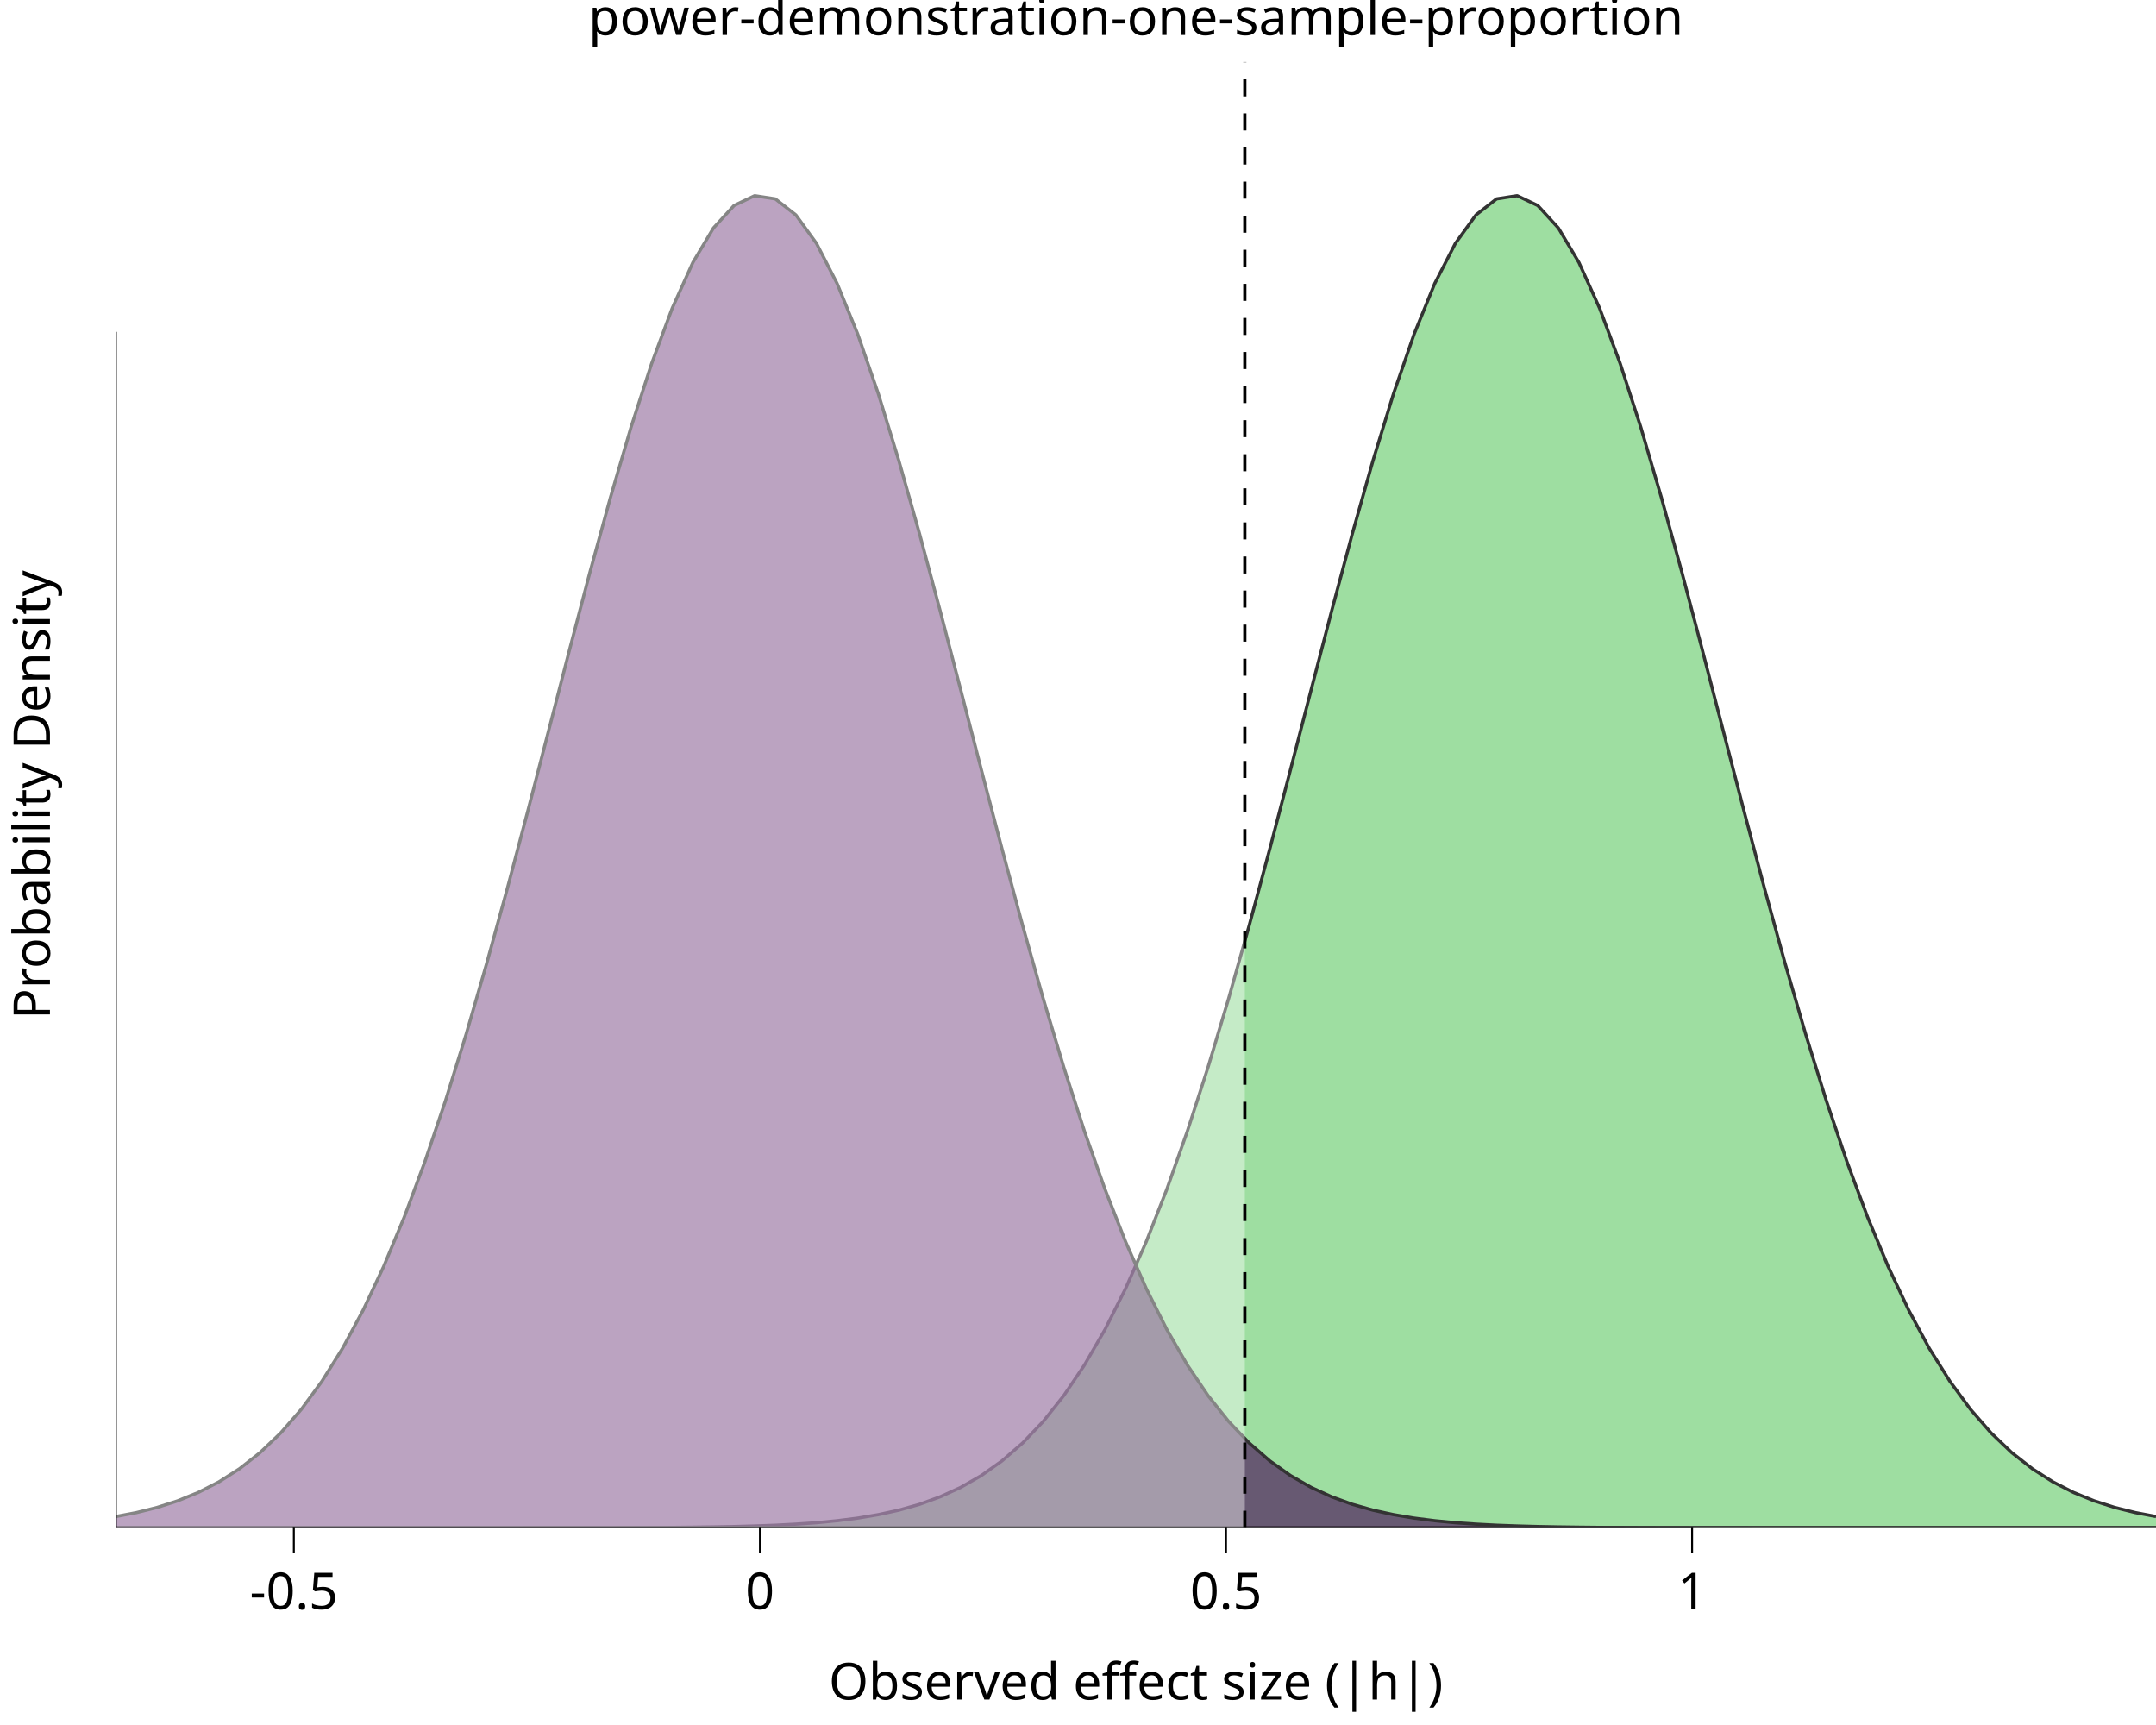
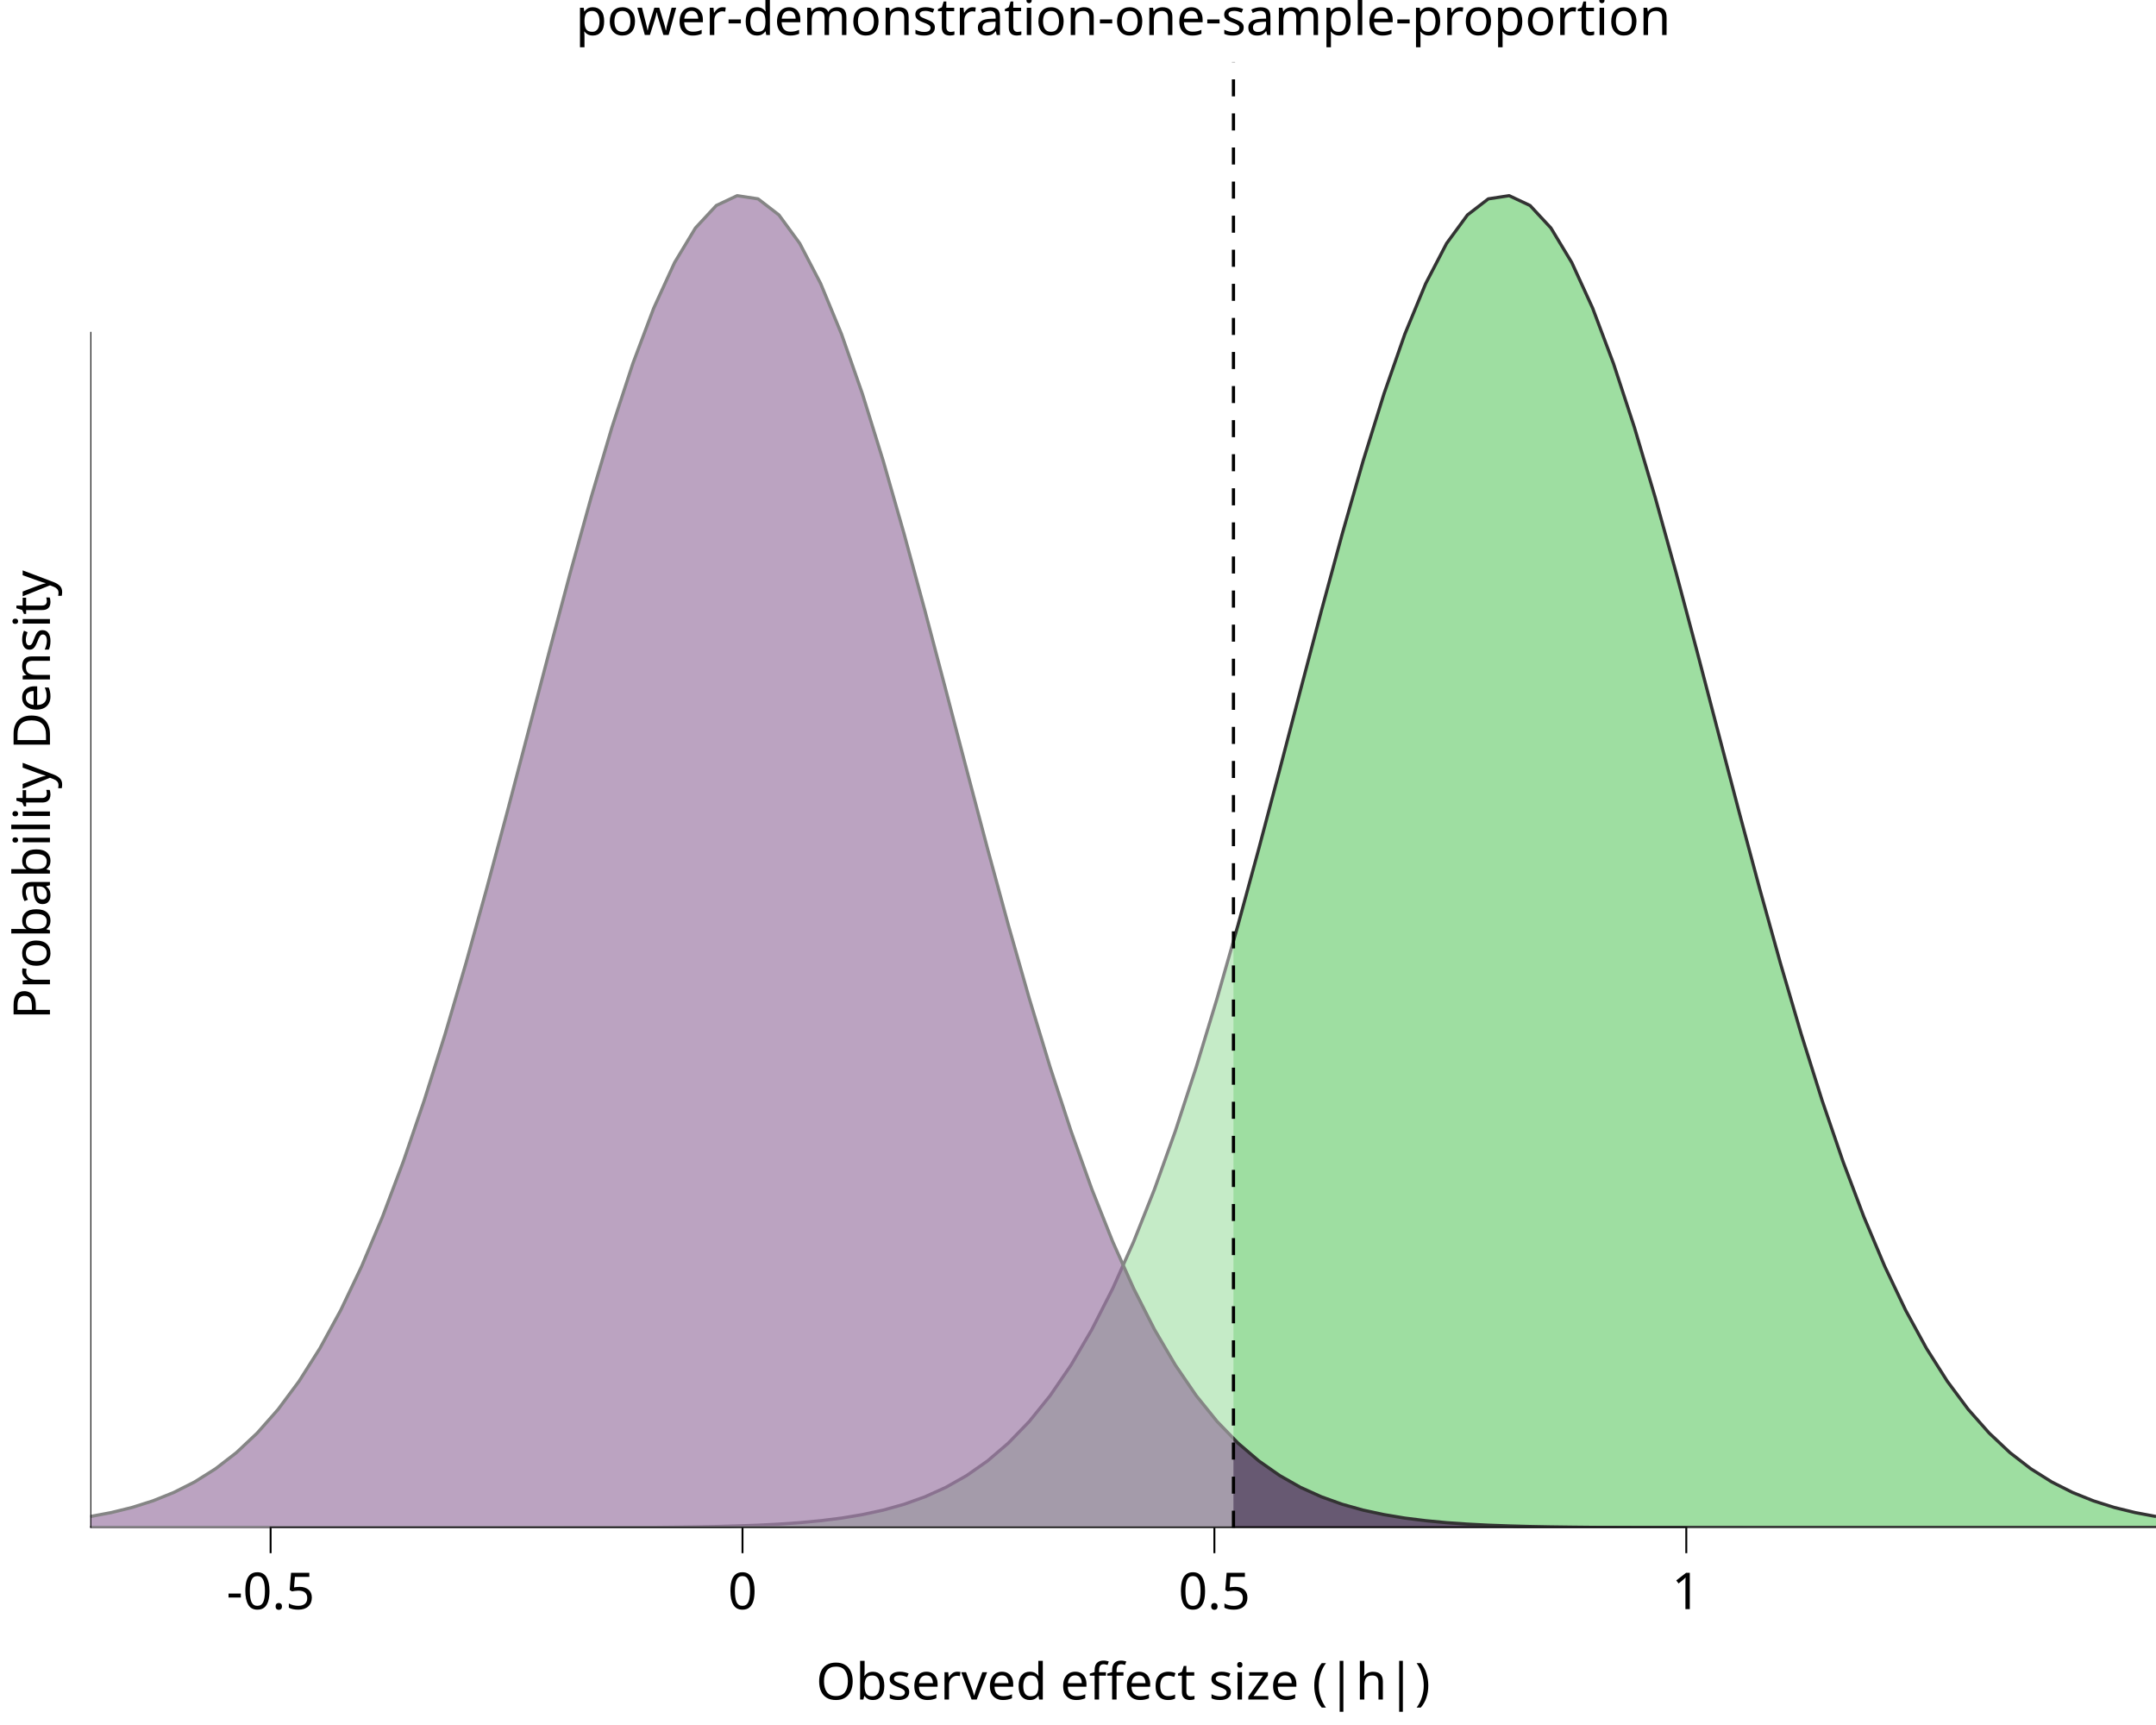
<svg xmlns="http://www.w3.org/2000/svg" class="svglite" data-engine-version="2.0" width="720.00pt" height="576.00pt" viewBox="0 0 720.00 576.00">
  <defs>
    <style type="text/css">
    .svglite line, .svglite polyline, .svglite polygon, .svglite path, .svglite rect, .svglite circle {
      fill: none;
      stroke: #000000;
      stroke-linecap: round;
      stroke-linejoin: round;
      stroke-miterlimit: 10.00;
    }
  </style>
  </defs>
  <rect width="100%" height="100%" style="stroke: none; fill: #FFFFFF;" />
  <defs>
    <clipPath id="cpMC4wMHw3MjAuMDB8MC4wMHw1NzYuMDA=">
      <rect x="0.00" y="0.00" width="720.00" height="576.00" />
    </clipPath>
  </defs>
  <g clip-path="url(#cpMC4wMHw3MjAuMDB8MC4wMHw1NzYuMDA=)">
    <rect x="0.00" y="0.00" width="720.00" height="576.00" style="stroke-width: 10.67; stroke: none;" />
  </g>
  <defs>
-     <clipPath id="cpMzguNjh8NzIwLjAwfDIwLjcxfDUxMC4xNA==">
-       <rect x="38.68" y="20.71" width="681.32" height="489.43" />
+     <clipPath id="cpMzAuMTd8NzIwLjAwfDIwLjcxfDUxMC4xNA==">
+       <rect x="30.17" y="20.71" width="689.83" height="489.43" />
    </clipPath>
  </defs>
-   <g clip-path="url(#cpMzguNjh8NzIwLjAwfDIwLjcxfDUxMC4xNA==)">
-     <rect x="38.68" y="20.71" width="681.32" height="489.43" style="stroke-width: 10.67; stroke: none;" />
-     <polygon points="38.68,510.14 45.56,510.14 52.44,510.14 59.32,510.14 66.20,510.14 73.09,510.14 79.97,510.14 86.85,510.14 93.73,510.14 100.61,510.14 107.50,510.14 114.38,510.14 121.26,510.14 128.14,510.14 135.03,510.14 141.91,510.14 148.79,510.14 155.67,510.14 162.55,510.14 169.44,510.14 176.32,510.13 183.20,510.13 190.08,510.12 196.96,510.11 203.85,510.10 210.73,510.08 217.61,510.05 224.49,510.01 231.37,509.94 238.26,509.85 245.14,509.72 252.02,509.53 258.90,509.28 265.78,508.92 272.67,508.44 279.55,507.78 286.43,506.91 293.31,505.75 300.19,504.25 307.08,502.30 313.96,499.80 320.84,496.65 327.72,492.70 334.60,487.82 341.49,481.85 348.37,474.64 355.25,466.01 362.13,455.83 369.02,443.94 375.90,430.24 382.78,414.64 389.66,397.11 396.54,377.66 403.43,356.37 410.31,333.40 417.19,308.97 424.07,283.39 430.95,257.05 437.84,230.40 444.72,203.94 451.60,178.24 458.48,153.89 465.36,131.47 472.25,111.55 479.13,94.67 486.01,81.28 492.89,71.77 499.77,66.40 506.66,65.34 513.54,68.62 520.42,76.13 527.30,87.67 534.18,102.90 541.07,121.40 547.95,142.66 554.83,166.15 561.71,191.26 568.59,217.42 575.48,244.05 582.36,270.60 589.24,296.61 596.12,321.64 603.01,345.35 609.89,367.49 616.77,387.85 623.65,406.33 630.53,422.87 637.42,437.49 644.30,450.25 651.18,461.24 658.06,470.61 664.94,478.49 671.83,485.05 678.71,490.44 685.59,494.83 692.47,498.35 699.35,501.15 706.24,503.36 713.12,505.07 720.00,506.38 720.00,510.14 713.12,510.14 706.24,510.14 699.35,510.14 692.47,510.14 685.59,510.14 678.71,510.14 671.83,510.14 664.94,510.14 658.06,510.14 651.18,510.14 644.30,510.14 637.42,510.14 630.53,510.14 623.65,510.14 616.77,510.14 609.89,510.14 603.01,510.14 596.12,510.14 589.24,510.14 582.36,510.14 575.48,510.14 568.59,510.14 561.71,510.14 554.83,510.14 547.95,510.14 541.07,510.14 534.18,510.14 527.30,510.14 520.42,510.14 513.54,510.14 506.66,510.14 499.77,510.14 492.89,510.14 486.01,510.14 479.13,510.14 472.25,510.14 465.36,510.14 458.48,510.14 451.60,510.14 444.72,510.14 437.84,510.14 430.95,510.14 424.07,510.14 417.19,510.14 410.31,510.14 403.43,510.14 396.54,510.14 389.66,510.14 382.78,510.14 375.90,510.14 369.02,510.14 362.13,510.14 355.25,510.14 348.37,510.14 341.49,510.14 334.60,510.14 327.72,510.14 320.84,510.14 313.96,510.14 307.08,510.14 300.19,510.14 293.31,510.14 286.43,510.14 279.55,510.14 272.67,510.14 265.78,510.14 258.90,510.14 252.02,510.14 245.14,510.14 238.26,510.14 231.37,510.14 224.49,510.14 217.61,510.14 210.73,510.14 203.85,510.14 196.96,510.14 190.08,510.14 183.20,510.14 176.32,510.14 169.44,510.14 162.55,510.14 155.67,510.14 148.79,510.14 141.91,510.14 135.03,510.14 128.14,510.14 121.26,510.14 114.38,510.14 107.50,510.14 100.61,510.14 93.73,510.14 86.85,510.14 79.97,510.14 73.09,510.14 66.20,510.14 59.32,510.14 52.44,510.14 45.56,510.14 38.68,510.14 " style="stroke-width: 0.00; stroke: none; stroke-linecap: butt; fill: #5DC863; fill-opacity: 0.60;" />
-     <polyline points="38.68,510.14 45.56,510.14 52.44,510.14 59.32,510.14 66.20,510.14 73.09,510.14 79.97,510.14 86.85,510.14 93.73,510.14 100.61,510.14 107.50,510.14 114.38,510.14 121.26,510.14 128.14,510.14 135.03,510.14 141.91,510.14 148.79,510.14 155.67,510.14 162.55,510.14 169.44,510.14 176.32,510.13 183.20,510.13 190.08,510.12 196.96,510.11 203.85,510.10 210.73,510.08 217.61,510.05 224.49,510.01 231.37,509.94 238.26,509.85 245.14,509.72 252.02,509.53 258.90,509.28 265.78,508.92 272.67,508.44 279.55,507.78 286.43,506.91 293.31,505.75 300.19,504.25 307.08,502.30 313.96,499.80 320.84,496.65 327.72,492.70 334.60,487.82 341.49,481.85 348.37,474.64 355.25,466.01 362.13,455.83 369.02,443.94 375.90,430.24 382.78,414.64 389.66,397.11 396.54,377.66 403.43,356.37 410.31,333.40 417.19,308.97 424.07,283.39 430.95,257.05 437.84,230.40 444.72,203.94 451.60,178.24 458.48,153.89 465.36,131.47 472.25,111.55 479.13,94.67 486.01,81.28 492.89,71.77 499.77,66.40 506.66,65.34 513.54,68.62 520.42,76.13 527.30,87.67 534.18,102.90 541.07,121.40 547.95,142.66 554.83,166.15 561.71,191.26 568.59,217.42 575.48,244.05 582.36,270.60 589.24,296.61 596.12,321.64 603.01,345.35 609.89,367.49 616.77,387.85 623.65,406.33 630.53,422.87 637.42,437.49 644.30,450.25 651.18,461.24 658.06,470.61 664.94,478.49 671.83,485.05 678.71,490.44 685.59,494.83 692.47,498.35 699.35,501.15 706.24,503.36 713.12,505.07 720.00,506.38 " style="stroke-width: 1.07; stroke: #333333; stroke-linecap: butt;" />
-     <polyline points="720.00,510.14 713.12,510.14 706.24,510.14 699.35,510.14 692.47,510.14 685.59,510.14 678.71,510.14 671.83,510.14 664.94,510.14 658.06,510.14 651.18,510.14 644.30,510.14 637.42,510.14 630.53,510.14 623.65,510.14 616.77,510.14 609.89,510.14 603.01,510.14 596.12,510.14 589.24,510.14 582.36,510.14 575.48,510.14 568.59,510.14 561.71,510.14 554.83,510.14 547.95,510.14 541.07,510.14 534.18,510.14 527.30,510.14 520.42,510.14 513.54,510.14 506.66,510.14 499.77,510.14 492.89,510.14 486.01,510.14 479.13,510.14 472.25,510.14 465.36,510.14 458.48,510.14 451.60,510.14 444.72,510.14 437.84,510.14 430.95,510.14 424.07,510.14 417.19,510.14 410.31,510.14 403.43,510.14 396.54,510.14 389.66,510.14 382.78,510.14 375.90,510.14 369.02,510.14 362.13,510.14 355.25,510.14 348.37,510.14 341.49,510.14 334.60,510.14 327.72,510.14 320.84,510.14 313.96,510.14 307.08,510.14 300.19,510.14 293.31,510.14 286.43,510.14 279.55,510.14 272.67,510.14 265.78,510.14 258.90,510.14 252.02,510.14 245.14,510.14 238.26,510.14 231.37,510.14 224.49,510.14 217.61,510.14 210.73,510.14 203.85,510.14 196.96,510.14 190.08,510.14 183.20,510.14 176.32,510.14 169.44,510.14 162.55,510.14 155.67,510.14 148.79,510.14 141.91,510.14 135.03,510.14 128.14,510.14 121.26,510.14 114.38,510.14 107.50,510.14 100.61,510.14 93.73,510.14 86.85,510.14 79.97,510.14 73.09,510.14 66.20,510.14 59.32,510.14 52.44,510.14 45.56,510.14 38.68,510.14 " style="stroke-width: 1.07; stroke: #333333; stroke-linecap: butt;" />
-     <polygon points="38.68,506.38 45.56,505.07 52.44,503.36 59.32,501.15 66.20,498.35 73.09,494.83 79.97,490.44 86.85,485.05 93.73,478.49 100.61,470.61 107.50,461.24 114.38,450.25 121.26,437.49 128.14,422.87 135.03,406.33 141.91,387.85 148.79,367.49 155.67,345.35 162.55,321.64 169.44,296.61 176.32,270.60 183.20,244.05 190.08,217.42 196.96,191.26 203.85,166.15 210.73,142.66 217.61,121.40 224.49,102.90 231.37,87.67 238.26,76.13 245.14,68.62 252.02,65.34 258.90,66.40 265.78,71.77 272.67,81.28 279.55,94.67 286.43,111.55 293.31,131.47 300.19,153.89 307.08,178.24 313.96,203.94 320.84,230.40 327.72,257.05 334.60,283.39 341.49,308.97 348.37,333.40 355.25,356.37 362.13,377.66 369.02,397.11 375.90,414.64 382.78,430.24 389.66,443.94 396.54,455.83 403.43,466.01 410.31,474.64 417.19,481.85 424.07,487.82 430.95,492.70 437.84,496.65 444.72,499.80 451.60,502.30 458.48,504.25 465.36,505.75 472.25,506.91 479.13,507.78 486.01,508.44 492.89,508.92 499.77,509.28 506.66,509.53 513.54,509.72 520.42,509.85 527.30,509.94 534.18,510.01 541.07,510.05 547.95,510.08 554.83,510.10 561.71,510.11 568.59,510.12 575.48,510.13 582.36,510.13 589.24,510.14 596.12,510.14 603.01,510.14 609.89,510.14 616.77,510.14 623.65,510.14 630.53,510.14 637.42,510.14 644.30,510.14 651.18,510.14 658.06,510.14 664.94,510.14 671.83,510.14 678.71,510.14 685.59,510.14 692.47,510.14 699.35,510.14 706.24,510.14 713.12,510.14 720.00,510.14 720.00,510.14 713.12,510.14 706.24,510.14 699.35,510.14 692.47,510.14 685.59,510.14 678.71,510.14 671.83,510.14 664.94,510.14 658.06,510.14 651.18,510.14 644.30,510.14 637.42,510.14 630.53,510.14 623.65,510.14 616.77,510.14 609.89,510.14 603.01,510.14 596.12,510.14 589.24,510.14 582.36,510.14 575.48,510.14 568.59,510.14 561.71,510.14 554.83,510.14 547.95,510.14 541.07,510.14 534.18,510.14 527.30,510.14 520.42,510.14 513.54,510.14 506.66,510.14 499.77,510.14 492.89,510.14 486.01,510.14 479.13,510.14 472.25,510.14 465.36,510.14 458.48,510.14 451.60,510.14 444.72,510.14 437.84,510.14 430.95,510.14 424.07,510.14 417.19,510.14 410.31,510.14 403.43,510.14 396.54,510.14 389.66,510.14 382.78,510.14 375.90,510.14 369.02,510.14 362.13,510.14 355.25,510.14 348.37,510.14 341.49,510.14 334.60,510.14 327.72,510.14 320.84,510.14 313.96,510.14 307.08,510.14 300.19,510.14 293.31,510.14 286.43,510.14 279.55,510.14 272.67,510.14 265.78,510.14 258.90,510.14 252.02,510.14 245.14,510.14 238.26,510.14 231.37,510.14 224.49,510.14 217.61,510.14 210.73,510.14 203.85,510.14 196.96,510.14 190.08,510.14 183.20,510.14 176.32,510.14 169.44,510.14 162.55,510.14 155.67,510.14 148.79,510.14 141.91,510.14 135.03,510.14 128.14,510.14 121.26,510.14 114.38,510.14 107.50,510.14 100.61,510.14 93.73,510.14 86.85,510.14 79.97,510.14 73.09,510.14 66.20,510.14 59.32,510.14 52.44,510.14 45.56,510.14 38.68,510.14 " style="stroke-width: 0.00; stroke: none; stroke-linecap: butt; fill: #440154; fill-opacity: 0.60;" />
-     <polyline points="38.68,506.38 45.56,505.07 52.44,503.36 59.32,501.15 66.20,498.35 73.09,494.83 79.97,490.44 86.85,485.05 93.73,478.49 100.61,470.61 107.50,461.24 114.38,450.25 121.26,437.49 128.14,422.87 135.03,406.33 141.91,387.85 148.79,367.49 155.67,345.35 162.55,321.64 169.44,296.61 176.32,270.60 183.20,244.05 190.08,217.42 196.96,191.26 203.85,166.15 210.73,142.66 217.61,121.40 224.49,102.90 231.37,87.67 238.26,76.13 245.14,68.62 252.02,65.34 258.90,66.40 265.78,71.77 272.67,81.28 279.55,94.67 286.43,111.55 293.31,131.47 300.19,153.89 307.08,178.24 313.96,203.94 320.84,230.40 327.72,257.05 334.60,283.39 341.49,308.97 348.37,333.40 355.25,356.37 362.13,377.66 369.02,397.11 375.90,414.64 382.78,430.24 389.66,443.94 396.54,455.83 403.43,466.01 410.31,474.64 417.19,481.85 424.07,487.82 430.95,492.70 437.84,496.65 444.72,499.80 451.60,502.30 458.48,504.25 465.36,505.75 472.25,506.91 479.13,507.78 486.01,508.44 492.89,508.92 499.77,509.28 506.66,509.53 513.54,509.72 520.42,509.85 527.30,509.94 534.18,510.01 541.07,510.05 547.95,510.08 554.83,510.10 561.71,510.11 568.59,510.12 575.48,510.13 582.36,510.13 589.24,510.14 596.12,510.14 603.01,510.14 609.89,510.14 616.77,510.14 623.65,510.14 630.53,510.14 637.42,510.14 644.30,510.14 651.18,510.14 658.06,510.14 664.94,510.14 671.83,510.14 678.71,510.14 685.59,510.14 692.47,510.14 699.35,510.14 706.24,510.14 713.12,510.14 720.00,510.14 " style="stroke-width: 1.07; stroke: #333333; stroke-linecap: butt;" />
-     <polyline points="720.00,510.14 713.12,510.14 706.24,510.14 699.35,510.14 692.47,510.14 685.59,510.14 678.71,510.14 671.83,510.14 664.94,510.14 658.06,510.14 651.18,510.14 644.30,510.14 637.42,510.14 630.53,510.14 623.65,510.14 616.77,510.14 609.89,510.14 603.01,510.14 596.12,510.14 589.24,510.14 582.36,510.14 575.48,510.14 568.59,510.14 561.71,510.14 554.83,510.14 547.95,510.14 541.07,510.14 534.18,510.14 527.30,510.14 520.42,510.14 513.54,510.14 506.66,510.14 499.77,510.14 492.89,510.14 486.01,510.14 479.13,510.14 472.25,510.14 465.36,510.14 458.48,510.14 451.60,510.14 444.72,510.14 437.84,510.14 430.95,510.14 424.07,510.14 417.19,510.14 410.31,510.14 403.43,510.14 396.54,510.14 389.66,510.14 382.78,510.14 375.90,510.14 369.02,510.14 362.13,510.14 355.25,510.14 348.37,510.14 341.49,510.14 334.60,510.14 327.72,510.14 320.84,510.14 313.96,510.14 307.08,510.14 300.19,510.14 293.31,510.14 286.43,510.14 279.55,510.14 272.67,510.14 265.78,510.14 258.90,510.14 252.02,510.14 245.14,510.14 238.26,510.14 231.37,510.14 224.49,510.14 217.61,510.14 210.73,510.14 203.85,510.14 196.96,510.14 190.08,510.14 183.20,510.14 176.32,510.14 169.44,510.14 162.55,510.14 155.67,510.14 148.79,510.14 141.91,510.14 135.03,510.14 128.14,510.14 121.26,510.14 114.38,510.14 107.50,510.14 100.61,510.14 93.73,510.14 86.85,510.14 79.97,510.14 73.09,510.14 66.20,510.14 59.32,510.14 52.44,510.14 45.56,510.14 38.68,510.14 " style="stroke-width: 1.07; stroke: #333333; stroke-linecap: butt;" />
-     <rect x="-272.62" y="20.71" width="688.33" height="489.43" style="stroke-width: 1.07; stroke: none; stroke-linecap: butt; stroke-linejoin: miter; fill: #FFFFFF; fill-opacity: 0.40;" />
-     <line x1="-272.62" y1="510.14" x2="-272.62" y2="20.71" style="stroke-width: 1.07; stroke-dasharray: 5.69,5.69; stroke-linecap: butt;" />
-     <line x1="415.71" y1="510.14" x2="415.71" y2="20.71" style="stroke-width: 1.07; stroke-dasharray: 5.69,5.69; stroke-linecap: butt;" />
-     <line x1="97.81" y1="510.14" x2="565.40" y2="510.14" style="stroke-width: 0.64; stroke-linecap: butt;" />
-     <line x1="38.68" y1="510.46" x2="38.68" y2="110.80" style="stroke-width: 0.64; stroke-linecap: butt;" />
-     <rect x="38.68" y="20.71" width="681.32" height="489.43" style="stroke-width: 0.00; stroke: none;" />
+   <g clip-path="url(#cpMzAuMTd8NzIwLjAwfDIwLjcxfDUxMC4xNA==)">
+     <rect x="30.17" y="20.71" width="689.83" height="489.43" style="stroke-width: 10.67; stroke: none;" />
+     <polygon points="30.17,510.14 37.14,510.14 44.11,510.14 51.08,510.14 58.04,510.14 65.01,510.14 71.98,510.14 78.95,510.14 85.92,510.14 92.88,510.14 99.85,510.14 106.82,510.14 113.79,510.14 120.76,510.14 127.72,510.14 134.69,510.14 141.66,510.14 148.63,510.14 155.60,510.14 162.56,510.14 169.53,510.13 176.50,510.13 183.47,510.12 190.44,510.11 197.40,510.10 204.37,510.08 211.34,510.05 218.31,510.01 225.28,509.94 232.24,509.85 239.21,509.72 246.18,509.53 253.15,509.28 260.12,508.92 267.08,508.44 274.05,507.78 281.02,506.91 287.99,505.75 294.95,504.25 301.92,502.30 308.89,499.80 315.86,496.65 322.83,492.70 329.79,487.82 336.76,481.85 343.73,474.64 350.70,466.01 357.67,455.83 364.63,443.94 371.60,430.24 378.57,414.64 385.54,397.11 392.51,377.66 399.47,356.37 406.44,333.40 413.41,308.97 420.38,283.39 427.35,257.05 434.31,230.40 441.28,203.94 448.25,178.24 455.22,153.89 462.19,131.47 469.15,111.55 476.12,94.67 483.09,81.28 490.06,71.77 497.03,66.40 503.99,65.34 510.96,68.62 517.93,76.13 524.90,87.67 531.87,102.90 538.83,121.40 545.80,142.66 552.77,166.15 559.74,191.26 566.71,217.42 573.67,244.05 580.64,270.60 587.61,296.61 594.58,321.64 601.54,345.35 608.51,367.49 615.48,387.85 622.45,406.33 629.42,422.87 636.38,437.49 643.35,450.25 650.32,461.24 657.29,470.61 664.26,478.49 671.22,485.05 678.19,490.44 685.16,494.83 692.13,498.35 699.10,501.15 706.06,503.36 713.03,505.07 720.00,506.38 720.00,510.14 713.03,510.14 706.06,510.14 699.10,510.14 692.13,510.14 685.16,510.14 678.19,510.14 671.22,510.14 664.26,510.14 657.29,510.14 650.32,510.14 643.35,510.14 636.38,510.14 629.42,510.14 622.45,510.14 615.48,510.14 608.51,510.14 601.54,510.14 594.58,510.14 587.61,510.14 580.64,510.14 573.67,510.14 566.71,510.14 559.74,510.14 552.77,510.14 545.80,510.14 538.83,510.14 531.87,510.14 524.90,510.14 517.93,510.14 510.96,510.14 503.99,510.14 497.03,510.14 490.06,510.14 483.09,510.14 476.12,510.14 469.15,510.14 462.19,510.14 455.22,510.14 448.25,510.14 441.28,510.14 434.31,510.14 427.35,510.14 420.38,510.14 413.41,510.14 406.44,510.14 399.47,510.14 392.51,510.14 385.54,510.14 378.57,510.14 371.60,510.14 364.63,510.14 357.67,510.14 350.70,510.14 343.73,510.14 336.76,510.14 329.79,510.14 322.83,510.14 315.86,510.14 308.89,510.14 301.92,510.14 294.95,510.14 287.99,510.14 281.02,510.14 274.05,510.14 267.08,510.14 260.12,510.14 253.15,510.14 246.18,510.14 239.21,510.14 232.24,510.14 225.28,510.14 218.31,510.14 211.34,510.14 204.37,510.14 197.40,510.14 190.44,510.14 183.47,510.14 176.50,510.14 169.53,510.14 162.56,510.14 155.60,510.14 148.63,510.14 141.66,510.14 134.69,510.14 127.72,510.14 120.76,510.14 113.79,510.14 106.82,510.14 99.85,510.14 92.88,510.14 85.92,510.14 78.95,510.14 71.98,510.14 65.01,510.14 58.04,510.14 51.08,510.14 44.11,510.14 37.14,510.14 30.17,510.14 " style="stroke-width: 0.00; stroke: none; stroke-linecap: butt; fill: #5DC863; fill-opacity: 0.60;" />
+     <polyline points="30.17,510.14 37.14,510.14 44.11,510.14 51.08,510.14 58.04,510.14 65.01,510.14 71.98,510.14 78.95,510.14 85.92,510.14 92.88,510.14 99.85,510.14 106.82,510.14 113.79,510.14 120.76,510.14 127.72,510.14 134.69,510.14 141.66,510.14 148.63,510.14 155.60,510.14 162.56,510.14 169.53,510.13 176.50,510.13 183.47,510.12 190.44,510.11 197.40,510.10 204.37,510.08 211.34,510.05 218.31,510.01 225.28,509.94 232.24,509.85 239.21,509.72 246.18,509.53 253.15,509.28 260.12,508.92 267.08,508.44 274.05,507.78 281.02,506.91 287.99,505.75 294.95,504.25 301.92,502.30 308.89,499.80 315.86,496.65 322.83,492.70 329.79,487.82 336.76,481.85 343.73,474.64 350.70,466.01 357.67,455.83 364.63,443.94 371.60,430.24 378.57,414.64 385.54,397.11 392.51,377.66 399.47,356.37 406.44,333.40 413.41,308.97 420.38,283.39 427.35,257.05 434.31,230.40 441.28,203.94 448.25,178.24 455.22,153.89 462.19,131.47 469.15,111.55 476.12,94.67 483.09,81.28 490.06,71.77 497.03,66.40 503.99,65.34 510.96,68.62 517.93,76.13 524.90,87.67 531.87,102.90 538.83,121.40 545.80,142.66 552.77,166.15 559.74,191.26 566.71,217.42 573.67,244.05 580.64,270.60 587.61,296.61 594.58,321.64 601.54,345.35 608.51,367.49 615.48,387.85 622.45,406.33 629.42,422.87 636.38,437.49 643.35,450.25 650.32,461.24 657.29,470.61 664.26,478.49 671.22,485.05 678.19,490.44 685.16,494.83 692.13,498.35 699.10,501.15 706.06,503.36 713.03,505.07 720.00,506.38 " style="stroke-width: 1.07; stroke: #333333; stroke-linecap: butt;" />
+     <polyline points="720.00,510.14 713.03,510.14 706.06,510.14 699.10,510.14 692.13,510.14 685.16,510.14 678.19,510.14 671.22,510.14 664.26,510.14 657.29,510.14 650.32,510.14 643.35,510.14 636.38,510.14 629.42,510.14 622.45,510.14 615.48,510.14 608.51,510.14 601.54,510.14 594.58,510.14 587.61,510.14 580.64,510.14 573.67,510.14 566.71,510.14 559.74,510.14 552.77,510.14 545.80,510.14 538.83,510.14 531.87,510.14 524.90,510.14 517.93,510.14 510.96,510.14 503.99,510.14 497.03,510.14 490.06,510.14 483.09,510.14 476.12,510.14 469.15,510.14 462.19,510.14 455.22,510.14 448.25,510.14 441.28,510.14 434.31,510.14 427.35,510.14 420.38,510.14 413.41,510.14 406.44,510.14 399.47,510.14 392.51,510.14 385.54,510.14 378.57,510.14 371.60,510.14 364.63,510.14 357.67,510.14 350.70,510.14 343.73,510.14 336.76,510.14 329.79,510.14 322.83,510.14 315.86,510.14 308.89,510.14 301.92,510.14 294.95,510.14 287.99,510.14 281.02,510.14 274.05,510.14 267.08,510.14 260.12,510.14 253.15,510.14 246.18,510.14 239.21,510.14 232.24,510.14 225.28,510.14 218.31,510.14 211.34,510.14 204.37,510.14 197.40,510.14 190.44,510.14 183.47,510.14 176.50,510.14 169.53,510.14 162.56,510.14 155.60,510.14 148.63,510.14 141.66,510.14 134.69,510.14 127.72,510.14 120.76,510.14 113.79,510.14 106.82,510.14 99.85,510.14 92.88,510.14 85.92,510.14 78.95,510.14 71.98,510.14 65.01,510.14 58.04,510.14 51.08,510.14 44.11,510.14 37.14,510.14 30.17,510.14 " style="stroke-width: 1.07; stroke: #333333; stroke-linecap: butt;" />
+     <polygon points="30.17,506.38 37.14,505.07 44.11,503.36 51.08,501.15 58.04,498.35 65.01,494.83 71.98,490.44 78.95,485.05 85.92,478.49 92.88,470.61 99.85,461.24 106.82,450.25 113.79,437.49 120.76,422.87 127.72,406.33 134.69,387.85 141.66,367.49 148.63,345.35 155.60,321.64 162.56,296.61 169.53,270.60 176.50,244.05 183.47,217.42 190.44,191.26 197.40,166.15 204.37,142.66 211.34,121.40 218.31,102.90 225.28,87.67 232.24,76.13 239.21,68.62 246.18,65.34 253.15,66.40 260.12,71.77 267.08,81.28 274.05,94.67 281.02,111.55 287.99,131.47 294.95,153.89 301.92,178.24 308.89,203.94 315.86,230.40 322.83,257.05 329.79,283.39 336.76,308.97 343.73,333.40 350.70,356.37 357.67,377.66 364.63,397.11 371.60,414.64 378.57,430.24 385.54,443.94 392.51,455.83 399.47,466.01 406.44,474.64 413.41,481.85 420.38,487.82 427.35,492.70 434.31,496.65 441.28,499.80 448.25,502.30 455.22,504.25 462.19,505.75 469.15,506.91 476.12,507.78 483.09,508.44 490.06,508.92 497.03,509.28 503.99,509.53 510.96,509.72 517.93,509.85 524.90,509.94 531.87,510.01 538.83,510.05 545.80,510.08 552.77,510.10 559.74,510.11 566.71,510.12 573.67,510.13 580.64,510.13 587.61,510.14 594.58,510.14 601.54,510.14 608.51,510.14 615.48,510.14 622.45,510.14 629.42,510.14 636.38,510.14 643.35,510.14 650.32,510.14 657.29,510.14 664.26,510.14 671.22,510.14 678.19,510.14 685.16,510.14 692.13,510.14 699.10,510.14 706.06,510.14 713.03,510.14 720.00,510.14 720.00,510.14 713.03,510.14 706.06,510.14 699.10,510.14 692.13,510.14 685.16,510.14 678.19,510.14 671.22,510.14 664.26,510.14 657.29,510.14 650.32,510.14 643.35,510.14 636.38,510.14 629.42,510.14 622.45,510.14 615.48,510.14 608.51,510.14 601.54,510.14 594.58,510.14 587.61,510.14 580.64,510.14 573.67,510.14 566.71,510.14 559.74,510.14 552.77,510.14 545.80,510.14 538.83,510.14 531.87,510.14 524.90,510.14 517.93,510.14 510.96,510.14 503.99,510.14 497.03,510.14 490.06,510.14 483.09,510.14 476.12,510.14 469.15,510.14 462.19,510.14 455.22,510.14 448.25,510.14 441.28,510.14 434.31,510.14 427.35,510.14 420.38,510.14 413.41,510.14 406.44,510.14 399.47,510.14 392.51,510.14 385.54,510.14 378.57,510.14 371.60,510.14 364.63,510.14 357.67,510.14 350.70,510.14 343.73,510.14 336.76,510.14 329.79,510.14 322.83,510.14 315.86,510.14 308.89,510.14 301.92,510.14 294.95,510.14 287.99,510.14 281.02,510.14 274.05,510.14 267.08,510.14 260.12,510.14 253.15,510.14 246.18,510.14 239.21,510.14 232.24,510.14 225.28,510.14 218.31,510.14 211.34,510.14 204.37,510.14 197.40,510.14 190.44,510.14 183.47,510.14 176.50,510.14 169.53,510.14 162.56,510.14 155.60,510.14 148.63,510.14 141.66,510.14 134.69,510.14 127.72,510.14 120.76,510.14 113.79,510.14 106.82,510.14 99.85,510.14 92.88,510.14 85.92,510.14 78.95,510.14 71.98,510.14 65.01,510.14 58.04,510.14 51.08,510.14 44.11,510.14 37.14,510.14 30.17,510.14 " style="stroke-width: 0.00; stroke: none; stroke-linecap: butt; fill: #440154; fill-opacity: 0.60;" />
+     <polyline points="30.17,506.38 37.14,505.07 44.11,503.36 51.08,501.15 58.04,498.35 65.01,494.83 71.98,490.44 78.95,485.05 85.92,478.49 92.88,470.61 99.85,461.24 106.82,450.25 113.79,437.49 120.76,422.87 127.72,406.33 134.69,387.85 141.66,367.49 148.63,345.35 155.60,321.64 162.56,296.61 169.53,270.60 176.50,244.05 183.47,217.42 190.44,191.26 197.40,166.15 204.37,142.66 211.34,121.40 218.31,102.90 225.28,87.67 232.24,76.13 239.21,68.62 246.18,65.34 253.15,66.40 260.12,71.77 267.08,81.28 274.05,94.67 281.02,111.55 287.99,131.47 294.95,153.89 301.92,178.24 308.89,203.94 315.86,230.40 322.83,257.05 329.79,283.39 336.76,308.97 343.73,333.40 350.70,356.37 357.67,377.66 364.63,397.11 371.60,414.64 378.57,430.24 385.54,443.94 392.51,455.83 399.47,466.01 406.44,474.64 413.41,481.85 420.38,487.82 427.35,492.70 434.31,496.65 441.28,499.80 448.25,502.30 455.22,504.25 462.19,505.75 469.15,506.91 476.12,507.78 483.09,508.44 490.06,508.92 497.03,509.28 503.99,509.53 510.96,509.72 517.93,509.85 524.90,509.94 531.87,510.01 538.83,510.05 545.80,510.08 552.77,510.10 559.74,510.11 566.71,510.12 573.67,510.13 580.64,510.13 587.61,510.14 594.58,510.14 601.54,510.14 608.51,510.14 615.48,510.14 622.45,510.14 629.42,510.14 636.38,510.14 643.35,510.14 650.32,510.14 657.29,510.14 664.26,510.14 671.22,510.14 678.19,510.14 685.16,510.14 692.13,510.14 699.10,510.14 706.06,510.14 713.03,510.14 720.00,510.14 " style="stroke-width: 1.07; stroke: #333333; stroke-linecap: butt;" />
+     <polyline points="720.00,510.14 713.03,510.14 706.06,510.14 699.10,510.14 692.13,510.14 685.16,510.14 678.19,510.14 671.22,510.14 664.26,510.14 657.29,510.14 650.32,510.14 643.35,510.14 636.38,510.14 629.42,510.14 622.45,510.14 615.48,510.14 608.51,510.14 601.54,510.14 594.58,510.14 587.61,510.14 580.64,510.14 573.67,510.14 566.71,510.14 559.74,510.14 552.77,510.14 545.80,510.14 538.83,510.14 531.87,510.14 524.90,510.14 517.93,510.14 510.96,510.14 503.99,510.14 497.03,510.14 490.06,510.14 483.09,510.14 476.12,510.14 469.15,510.14 462.19,510.14 455.22,510.14 448.25,510.14 441.28,510.14 434.31,510.14 427.35,510.14 420.38,510.14 413.41,510.14 406.44,510.14 399.47,510.14 392.51,510.14 385.54,510.14 378.57,510.14 371.60,510.14 364.63,510.14 357.67,510.14 350.70,510.14 343.73,510.14 336.76,510.14 329.79,510.14 322.83,510.14 315.86,510.14 308.89,510.14 301.92,510.14 294.95,510.14 287.99,510.14 281.02,510.14 274.05,510.14 267.08,510.14 260.12,510.14 253.15,510.14 246.18,510.14 239.21,510.14 232.24,510.14 225.28,510.14 218.31,510.14 211.34,510.14 204.37,510.14 197.40,510.14 190.44,510.14 183.47,510.14 176.50,510.14 169.53,510.14 162.56,510.14 155.60,510.14 148.63,510.14 141.66,510.14 134.69,510.14 127.72,510.14 120.76,510.14 113.79,510.14 106.82,510.14 99.85,510.14 92.88,510.14 85.92,510.14 78.95,510.14 71.98,510.14 65.01,510.14 58.04,510.14 51.08,510.14 44.11,510.14 37.14,510.14 30.17,510.14 " style="stroke-width: 1.07; stroke: #333333; stroke-linecap: butt;" />
+     <rect x="-285.01" y="20.71" width="696.92" height="489.43" style="stroke-width: 1.07; stroke: none; stroke-linecap: butt; stroke-linejoin: miter; fill: #FFFFFF; fill-opacity: 0.40;" />
+     <line x1="-285.01" y1="510.14" x2="-285.01" y2="20.71" style="stroke-width: 1.07; stroke-dasharray: 5.69,5.69; stroke-linecap: butt;" />
+     <line x1="411.92" y1="510.14" x2="411.92" y2="20.71" style="stroke-width: 1.07; stroke-dasharray: 5.69,5.69; stroke-linecap: butt;" />
+     <line x1="90.05" y1="510.14" x2="563.46" y2="510.14" style="stroke-width: 0.64; stroke-linecap: butt;" />
+     <line x1="30.17" y1="510.46" x2="30.17" y2="110.80" style="stroke-width: 0.64; stroke-linecap: butt;" />
+     <rect x="30.17" y="20.71" width="689.83" height="489.43" style="stroke-width: 0.00; stroke: none;" />
  </g>
  <g clip-path="url(#cpMC4wMHw3MjAuMDB8MC4wMHw1NzYuMDA=)">
-     <polyline points="38.68,510.14 38.68,20.71 " style="stroke-width: 0.00; stroke: none; stroke-linecap: butt;" />
-     <polyline points="38.68,510.14 720.00,510.14 " style="stroke-width: 0.00; stroke: none; stroke-linecap: butt;" />
-     <polyline points="98.13,518.64 98.13,510.14 " style="stroke-width: 0.64; stroke-linecap: butt;" />
-     <polyline points="253.78,518.64 253.78,510.14 " style="stroke-width: 0.64; stroke-linecap: butt;" />
-     <polyline points="409.43,518.64 409.43,510.14 " style="stroke-width: 0.64; stroke-linecap: butt;" />
-     <polyline points="565.08,518.64 565.08,510.14 " style="stroke-width: 0.64; stroke-linecap: butt;" />
-     <text x="98.13" y="537.32" text-anchor="middle" style="font-size: 17.00px; font-family: sans;" textLength="29.29px" lengthAdjust="spacingAndGlyphs">-0.5</text>
-     <text x="253.78" y="537.32" text-anchor="middle" style="font-size: 17.00px; font-family: sans;" textLength="9.46px" lengthAdjust="spacingAndGlyphs">0</text>
-     <text x="409.43" y="537.32" text-anchor="middle" style="font-size: 17.00px; font-family: sans;" textLength="23.63px" lengthAdjust="spacingAndGlyphs">0.5</text>
-     <text x="565.08" y="537.32" text-anchor="middle" style="font-size: 17.00px; font-family: sans;" textLength="9.46px" lengthAdjust="spacingAndGlyphs">1</text>
-     <text x="379.34" y="567.49" text-anchor="middle" style="font-size: 17.00px; font-family: sans;" textLength="189.33px" lengthAdjust="spacingAndGlyphs">Observed effect size (|h|)</text>
+     <polyline points="30.17,510.14 30.17,20.71 " style="stroke-width: 0.00; stroke: none; stroke-linecap: butt;" />
+     <polyline points="30.17,510.14 720.00,510.14 " style="stroke-width: 0.00; stroke: none; stroke-linecap: butt;" />
+     <polyline points="90.37,518.64 90.37,510.14 " style="stroke-width: 0.64; stroke-linecap: butt;" />
+     <polyline points="247.96,518.64 247.96,510.14 " style="stroke-width: 0.64; stroke-linecap: butt;" />
+     <polyline points="405.55,518.64 405.55,510.14 " style="stroke-width: 0.64; stroke-linecap: butt;" />
+     <polyline points="563.14,518.64 563.14,510.14 " style="stroke-width: 0.64; stroke-linecap: butt;" />
+     <text x="90.37" y="537.32" text-anchor="middle" style="font-size: 17.00px; font-family: sans;" textLength="29.29px" lengthAdjust="spacingAndGlyphs">-0.5</text>
+     <text x="247.96" y="537.32" text-anchor="middle" style="font-size: 17.00px; font-family: sans;" textLength="9.46px" lengthAdjust="spacingAndGlyphs">0</text>
+     <text x="405.55" y="537.32" text-anchor="middle" style="font-size: 17.00px; font-family: sans;" textLength="23.63px" lengthAdjust="spacingAndGlyphs">0.5</text>
+     <text x="563.14" y="537.32" text-anchor="middle" style="font-size: 17.00px; font-family: sans;" textLength="9.46px" lengthAdjust="spacingAndGlyphs">1</text>
+     <text x="375.09" y="567.49" text-anchor="middle" style="font-size: 17.00px; font-family: sans;" textLength="189.33px" lengthAdjust="spacingAndGlyphs">Observed effect size (|h|)</text>
    <text transform="translate(16.68,265.42) rotate(-90)" text-anchor="middle" style="font-size: 17.00px; font-family: sans;" textLength="140.80px" lengthAdjust="spacingAndGlyphs">Probability Density</text>
-     <text x="379.34" y="11.70" text-anchor="middle" style="font-size: 17.00px; font-family: sans;" textLength="336.43px" lengthAdjust="spacingAndGlyphs">power-demonstration-one-sample-proportion</text>
+     <text x="375.09" y="11.70" text-anchor="middle" style="font-size: 17.00px; font-family: sans;" textLength="336.43px" lengthAdjust="spacingAndGlyphs">power-demonstration-one-sample-proportion</text>
  </g>
</svg>
